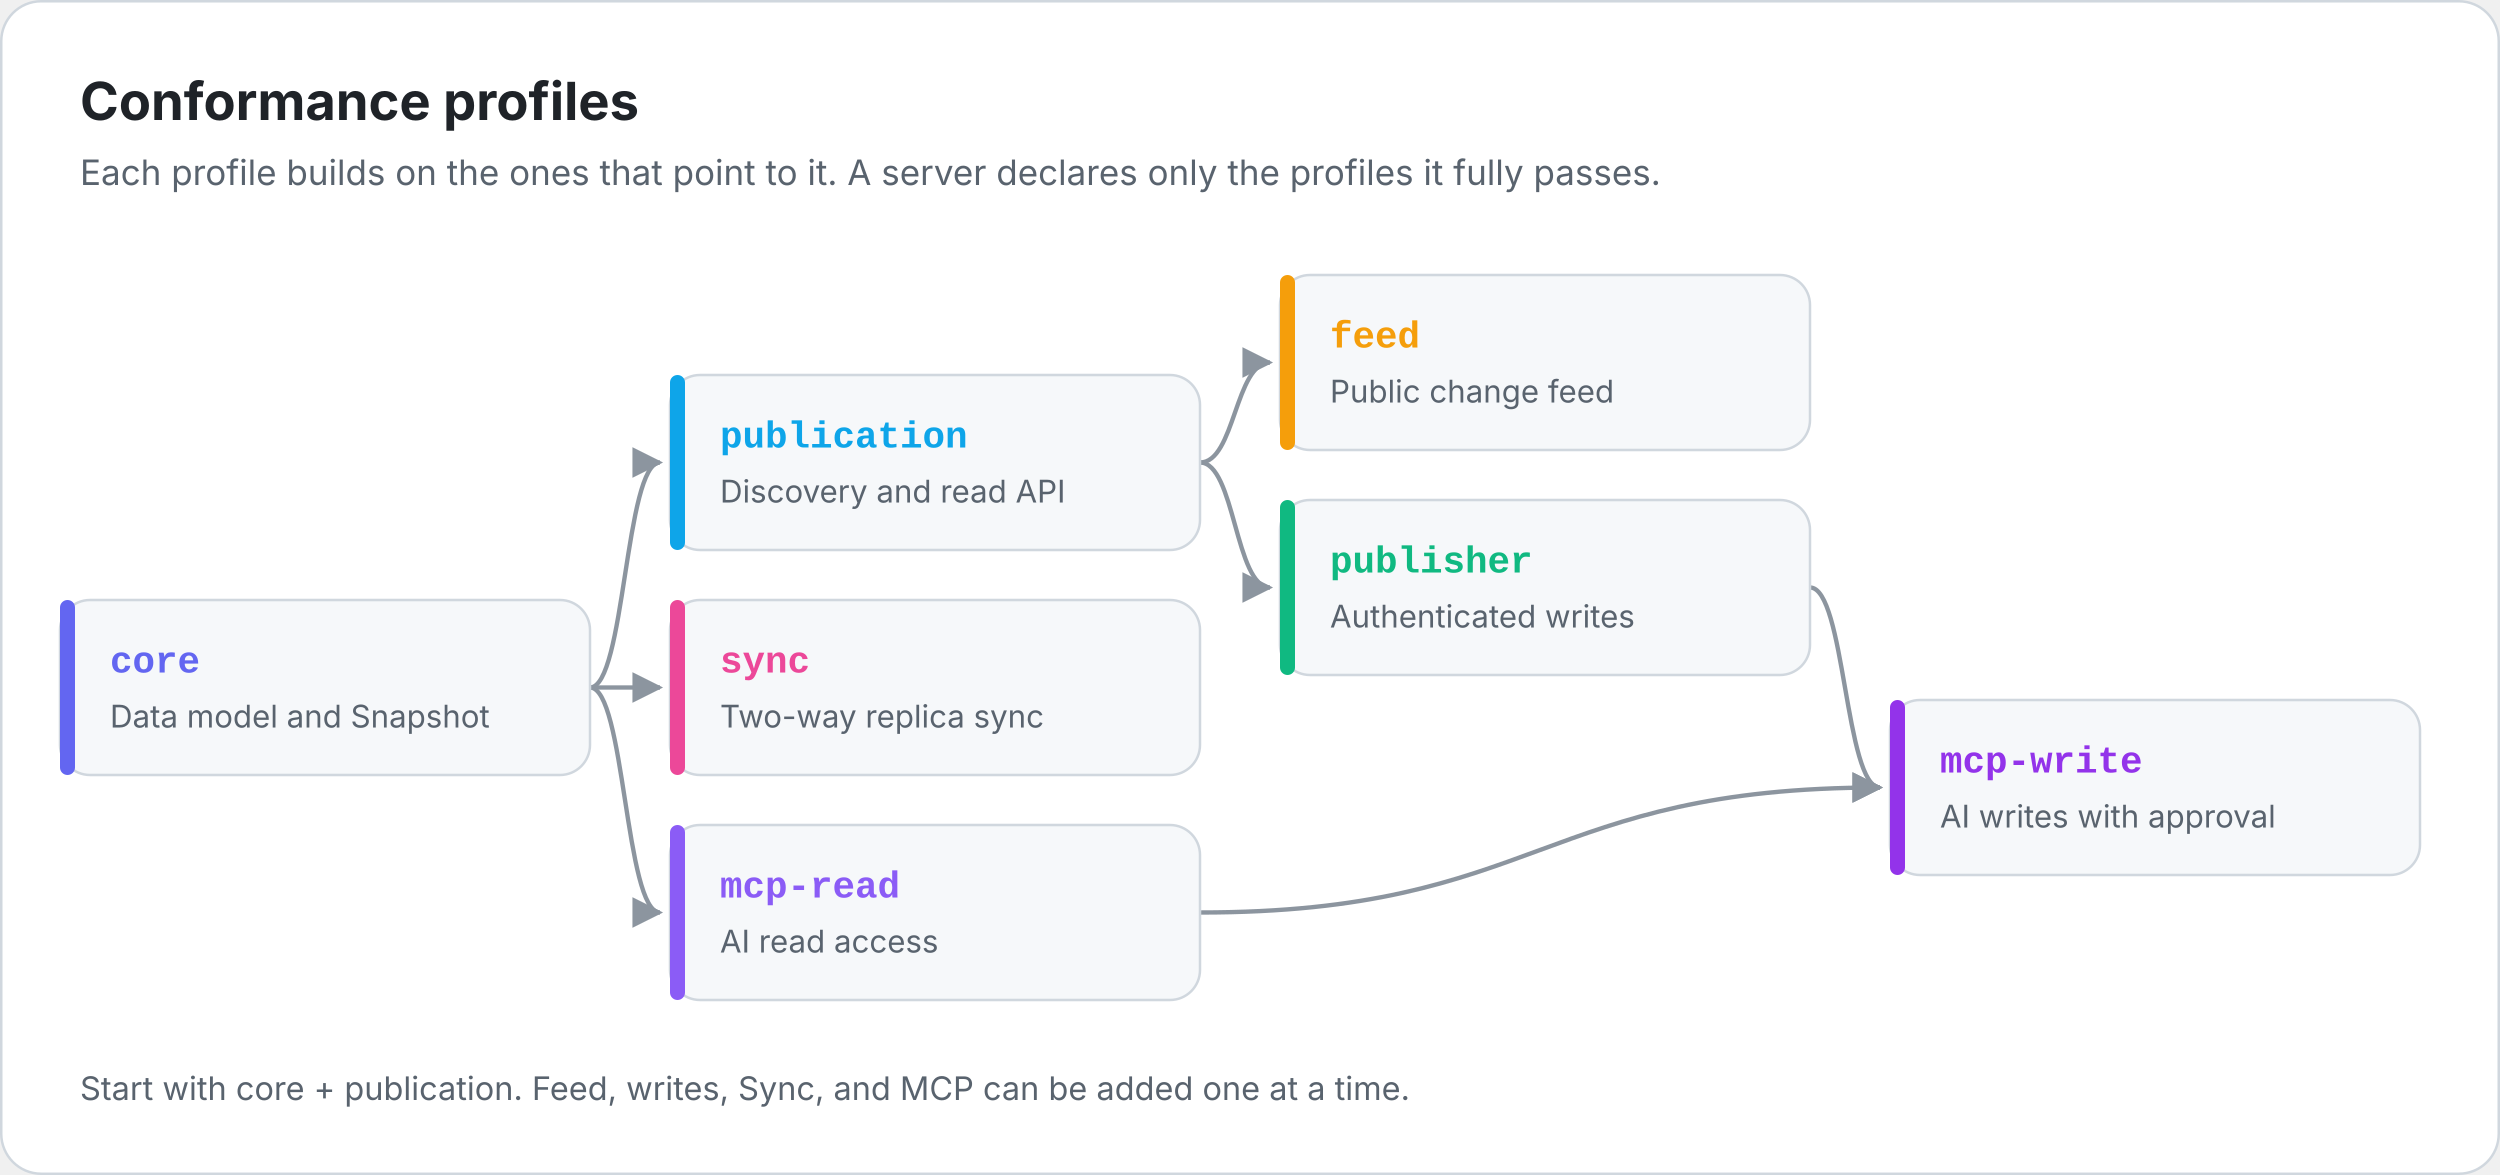
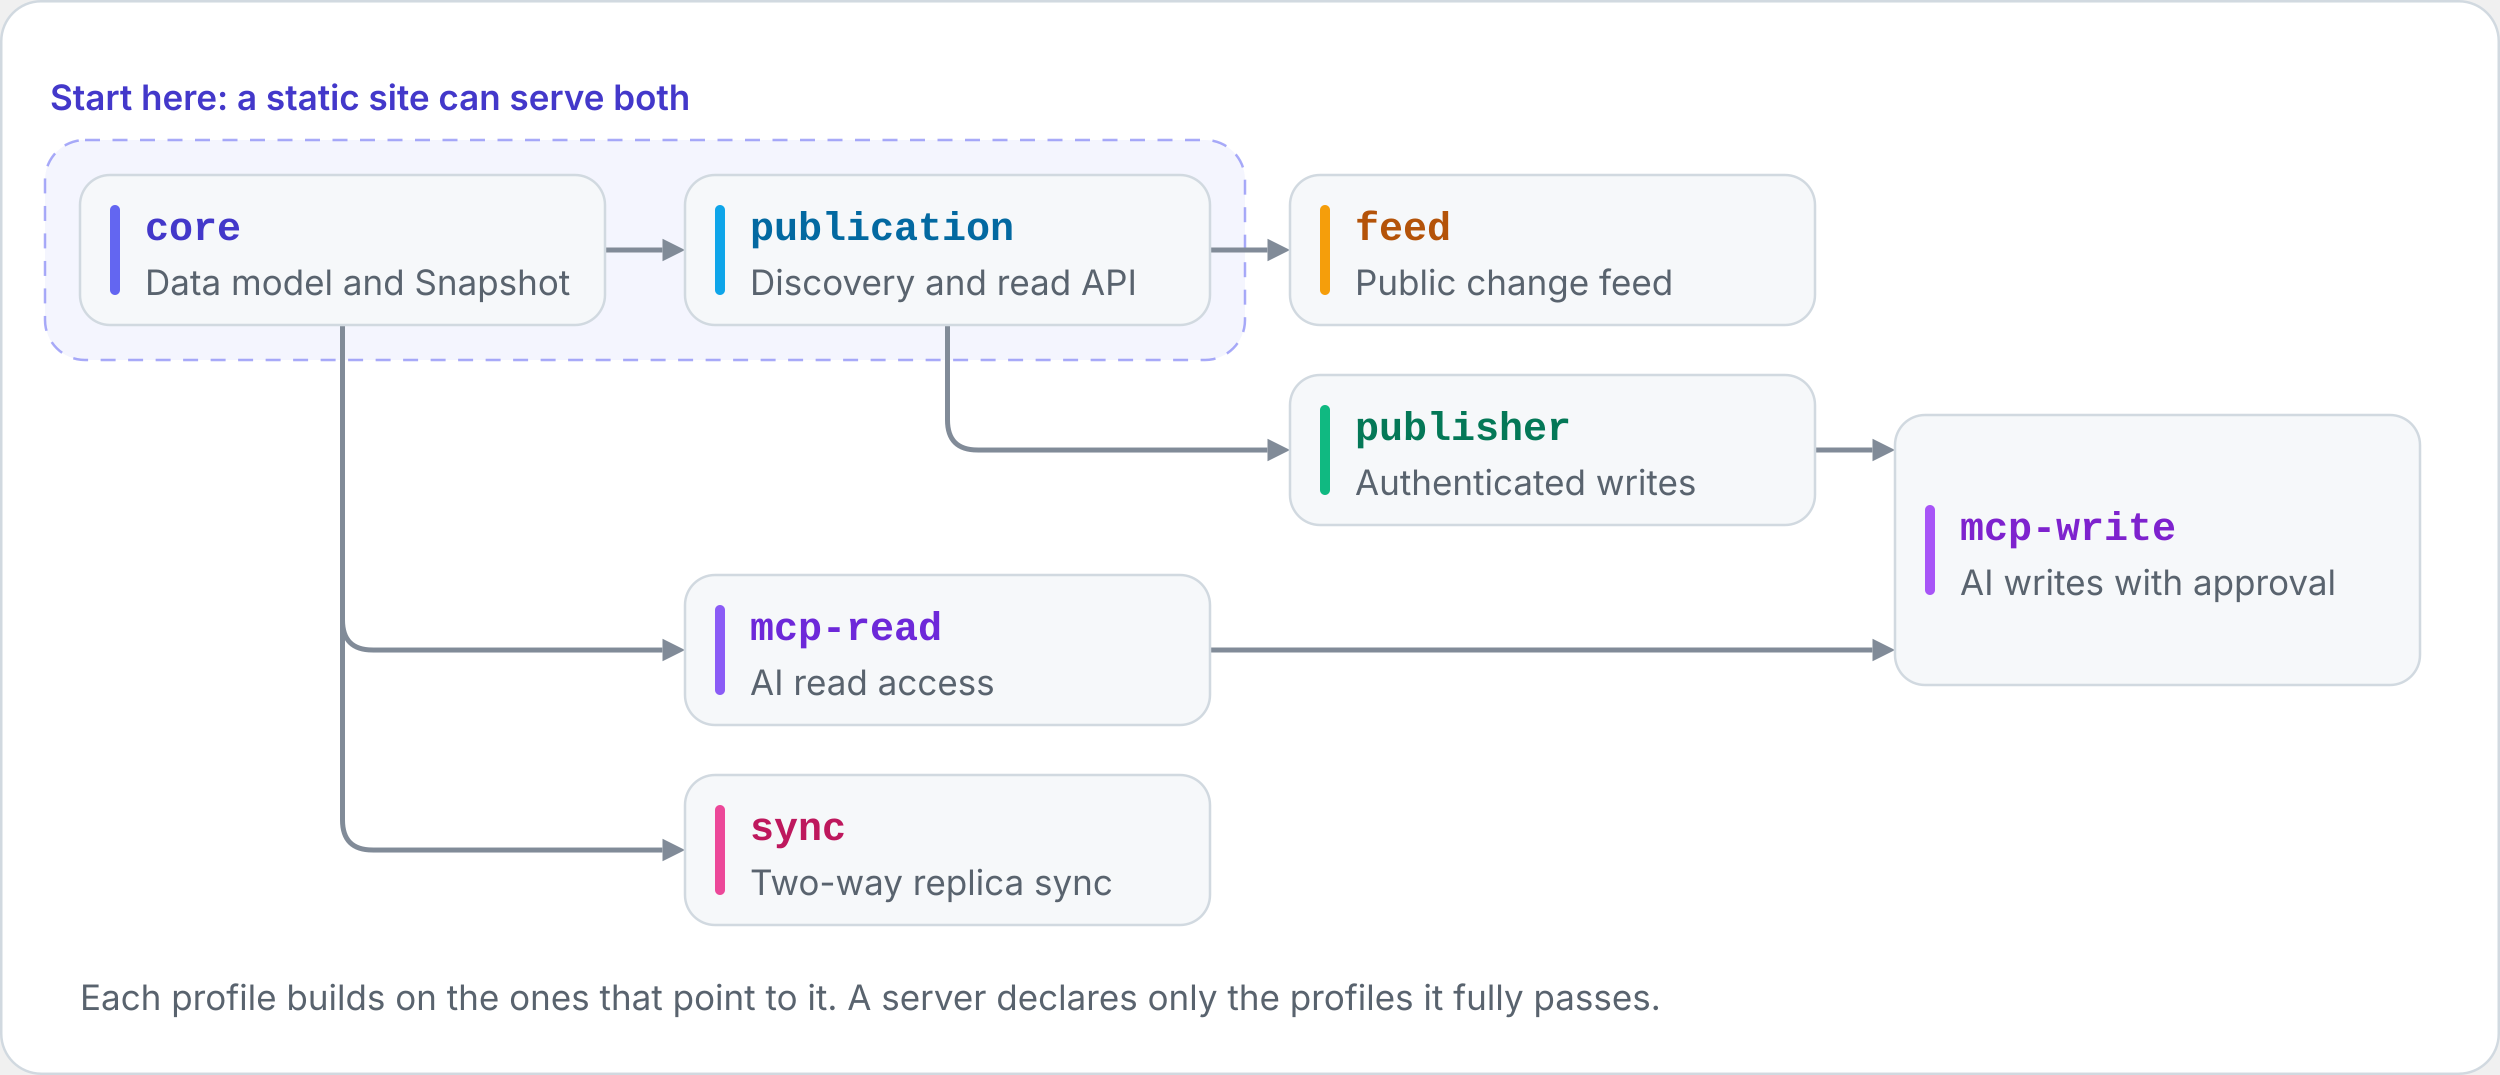
- <svg xmlns="http://www.w3.org/2000/svg" width="1000" height="470" viewBox="0 0 1000 470" role="img" aria-labelledby="title desc" xml:lang="en">
-   <style>text{font-family:Inter, 'Segoe UI', -apple-system, BlinkMacSystemFont, 'Helvetica Neue', Arial, 'PingFang SC', 'Hiragino Sans GB', 'Microsoft YaHei', 'Noto Sans CJK SC', 'Droid Sans Fallback', sans-serif}.mono{font-family:ui-monospace, SFMono-Regular, Menlo, Consolas, 'Liberation Mono', 'Noto Sans Mono', 'Droid Sans Fallback', monospace}.frame{fill:#ffffff;stroke:#d0d7de}.card{fill:#f6f8fa;stroke:#d0d7de}.inner{fill:#ffffff;stroke:#d8dee4}.h{fill:#1f2328;font-weight:700}.b{fill:#1f2328}.m{fill:#59636e}.ln{stroke:#8c959f;fill:none}.lnf{fill:#8c959f}@media (prefers-color-scheme: dark){.frame{fill:#0d1117;stroke:#30363d}.card{fill:#161b22;stroke:#30363d}.inner{fill:#0d1117;stroke:#3d444d}.h,.b{fill:#e6edf3}.m{fill:#9198a1}.ln{stroke:#6e7681}.lnf{fill:#6e7681}}</style>
-   <defs>
-     <linearGradient id="mark" x1="0" y1="0" x2="1" y2="1">
-       <stop offset="0" stop-color="#2DD4BF" />
-       <stop offset="1" stop-color="#6366F1" />
-     </linearGradient>
-     <marker id="arrow" viewBox="0 0 10 10" refX="9" refY="5" markerWidth="7" markerHeight="7" orient="auto-start-reverse">
-       <path d="M0,0L10,5L0,10z" class="lnf" />
-     </marker>
-   </defs>
-   <rect class="frame" x="0.5" y="0.5" width="999" height="469" rx="16" />
-   <text class="h" x="32" y="48" font-size="21">Conformance profiles</text>
-   <text class="m" x="32" y="74" font-size="14">Each profile builds on the ones that point to it. A server declares only the profiles it fully passes.</text>
-   <path class="ln" d="M236 275C250 275 250 185 264 185" stroke-width="1.75" marker-end="url(#arrow)" />
-   <path class="ln" d="M236 275C250 275 250 275 264 275" stroke-width="1.75" marker-end="url(#arrow)" />
-   <path class="ln" d="M236 275C250 275 250 365 264 365" stroke-width="1.75" marker-end="url(#arrow)" />
-   <path class="ln" d="M480 185C494 185 494 145 508 145" stroke-width="1.75" marker-end="url(#arrow)" />
-   <path class="ln" d="M480 185C494 185 494 235 508 235" stroke-width="1.75" marker-end="url(#arrow)" />
-   <path class="ln" d="M724 235C738 235 738 315 752 315" stroke-width="1.75" marker-end="url(#arrow)" />
-   <path class="ln" d="M480 365C616 365 616 315 752 315" stroke-width="1.75" marker-end="url(#arrow)" />
-   <rect class="card" x="24" y="240" width="212" height="70" rx="12" />
-   <rect x="24" y="240" width="6" height="70" rx="3" fill="#6366F1" />
-   <text class="mono" x="44" y="269" font-size="15" font-weight="700" fill="#6366F1">core</text>
-   <text class="m" x="44" y="291" font-size="12.5">Data model and Snapshot</text>
-   <rect class="card" x="268" y="150" width="212" height="70" rx="12" />
-   <rect x="268" y="150" width="6" height="70" rx="3" fill="#0EA5E9" />
-   <text class="mono" x="288" y="179" font-size="15" font-weight="700" fill="#0EA5E9">publication</text>
-   <text class="m" x="288" y="201" font-size="12.5">Discovery and read API</text>
-   <rect class="card" x="268" y="240" width="212" height="70" rx="12" />
-   <rect x="268" y="240" width="6" height="70" rx="3" fill="#EC4899" />
-   <text class="mono" x="288" y="269" font-size="15" font-weight="700" fill="#EC4899">sync</text>
-   <text class="m" x="288" y="291" font-size="12.5">Two-way replica sync</text>
-   <rect class="card" x="268" y="330" width="212" height="70" rx="12" />
-   <rect x="268" y="330" width="6" height="70" rx="3" fill="#8B5CF6" />
-   <text class="mono" x="288" y="359" font-size="15" font-weight="700" fill="#8B5CF6">mcp-read</text>
-   <text class="m" x="288" y="381" font-size="12.5">AI read access</text>
-   <rect class="card" x="512" y="110" width="212" height="70" rx="12" />
-   <rect x="512" y="110" width="6" height="70" rx="3" fill="#F59E0B" />
-   <text class="mono" x="532" y="139" font-size="15" font-weight="700" fill="#F59E0B">feed</text>
-   <text class="m" x="532" y="161" font-size="12.5">Public change feed</text>
-   <rect class="card" x="512" y="200" width="212" height="70" rx="12" />
-   <rect x="512" y="200" width="6" height="70" rx="3" fill="#10B981" />
-   <text class="mono" x="532" y="229" font-size="15" font-weight="700" fill="#10B981">publisher</text>
-   <text class="m" x="532" y="251" font-size="12.5">Authenticated writes</text>
-   <rect class="card" x="756" y="280" width="212" height="70" rx="12" />
-   <rect x="756" y="280" width="6" height="70" rx="3" fill="#9333EA" />
-   <text class="mono" x="776" y="309" font-size="15" font-weight="700" fill="#9333EA">mcp-write</text>
-   <text class="m" x="776" y="331" font-size="12.5">AI writes with approval</text>
-   <text class="m" x="32" y="440" font-size="13">Start with core + publication. Feed, writes, Sync, and MCP can be added one at a time.</text>
+ <svg xmlns="http://www.w3.org/2000/svg" width="1000" height="430" viewBox="0 0 1000 430" role="img" aria-labelledby="title desc" xml:lang="en">
+   <style>text{font-family:Inter, 'Segoe UI', -apple-system, BlinkMacSystemFont, 'Helvetica Neue', Arial, 'PingFang SC', 'Hiragino Sans GB', 'Microsoft YaHei', 'Noto Sans CJK SC', sans-serif}.mono{font-family:ui-monospace, SFMono-Regular, Menlo, Consolas, 'Liberation Mono', monospace}</style>
+   <rect x="0.5" y="0.5" width="999" height="429" rx="16" fill="#ffffff" stroke="#d1d9e0" />
+   <rect x="18" y="56" width="480" height="88" rx="16" fill="#6366f1" fill-opacity="0.07" stroke="#6366f1" stroke-opacity="0.55" stroke-dasharray="6 5" />
+   <text x="20" y="44" font-size="14" font-weight="600" fill="#4338ca">Start here: a static site can serve both</text>
+   <path d="M242 100H265" fill="none" stroke="#818b98" stroke-width="2" />
+   <path d="M274 100L265 104.5L265 95.5Z" fill="#818b98" />
+   <path d="M484 100H507" fill="none" stroke="#818b98" stroke-width="2" />
+   <path d="M516 100L507 104.5L507 95.5Z" fill="#818b98" />
+   <path d="M137 130V248Q137 260 149 260H265" fill="none" stroke="#818b98" stroke-width="2" />
+   <path d="M274 260L265 264.5L265 255.5Z" fill="#818b98" />
+   <path d="M137 130V328Q137 340 149 340H265" fill="none" stroke="#818b98" stroke-width="2" />
+   <path d="M274 340L265 344.5L265 335.5Z" fill="#818b98" />
+   <path d="M379 130V168Q379 180 391 180H507" fill="none" stroke="#818b98" stroke-width="2" />
+   <path d="M516 180L507 184.5L507 175.5Z" fill="#818b98" />
+   <path d="M726 180H749" fill="none" stroke="#818b98" stroke-width="2" />
+   <path d="M758 180L749 184.5L749 175.5Z" fill="#818b98" />
+   <path d="M484 260H749" fill="none" stroke="#818b98" stroke-width="2" />
+   <path d="M758 260L749 264.5L749 255.5Z" fill="#818b98" />
+   <rect x="32" y="70" width="210" height="60" rx="12" fill="#f6f8fa" stroke="#d1d9e0" />
+   <rect x="44" y="82" width="4" height="36" rx="2" fill="#6366f1" />
+   <text x="58" y="96" font-size="16" font-weight="700" fill="#4338ca" class="mono">core</text>
+   <text x="58" y="118" font-size="14" fill="#59636e">Data model and Snapshot</text>
+   <rect x="274" y="70" width="210" height="60" rx="12" fill="#f6f8fa" stroke="#d1d9e0" />
+   <rect x="286" y="82" width="4" height="36" rx="2" fill="#0ea5e9" />
+   <text x="300" y="96" font-size="16" font-weight="700" fill="#0369a1" class="mono">publication</text>
+   <text x="300" y="118" font-size="14" fill="#59636e">Discovery and read API</text>
+   <rect x="516" y="70" width="210" height="60" rx="12" fill="#f6f8fa" stroke="#d1d9e0" />
+   <rect x="528" y="82" width="4" height="36" rx="2" fill="#f59e0b" />
+   <text x="542" y="96" font-size="16" font-weight="700" fill="#b45309" class="mono">feed</text>
+   <text x="542" y="118" font-size="14" fill="#59636e">Public change feed</text>
+   <rect x="516" y="150" width="210" height="60" rx="12" fill="#f6f8fa" stroke="#d1d9e0" />
+   <rect x="528" y="162" width="4" height="36" rx="2" fill="#10b981" />
+   <text x="542" y="176" font-size="16" font-weight="700" fill="#047857" class="mono">publisher</text>
+   <text x="542" y="198" font-size="14" fill="#59636e">Authenticated writes</text>
+   <rect x="274" y="230" width="210" height="60" rx="12" fill="#f6f8fa" stroke="#d1d9e0" />
+   <rect x="286" y="242" width="4" height="36" rx="2" fill="#8b5cf6" />
+   <text x="300" y="256" font-size="16" font-weight="700" fill="#6d28d9" class="mono">mcp-read</text>
+   <text x="300" y="278" font-size="14" fill="#59636e">AI read access</text>
+   <rect x="274" y="310" width="210" height="60" rx="12" fill="#f6f8fa" stroke="#d1d9e0" />
+   <rect x="286" y="322" width="4" height="36" rx="2" fill="#ec4899" />
+   <text x="300" y="336" font-size="16" font-weight="700" fill="#be185d" class="mono">sync</text>
+   <text x="300" y="358" font-size="14" fill="#59636e">Two-way replica sync</text>
+   <rect x="758" y="166" width="210" height="108" rx="12" fill="#f6f8fa" stroke="#d1d9e0" />
+   <rect x="770" y="202" width="4" height="36" rx="2" fill="#a855f7" />
+   <text x="784" y="216" font-size="16" font-weight="700" fill="#7e22ce" class="mono">mcp-write</text>
+   <text x="784" y="238" font-size="14" fill="#59636e">AI writes with approval</text>
+   <text x="32" y="404" font-size="14" fill="#59636e">Each profile builds on the ones that point to it. A server declares only the profiles it fully passes.</text>
</svg>
